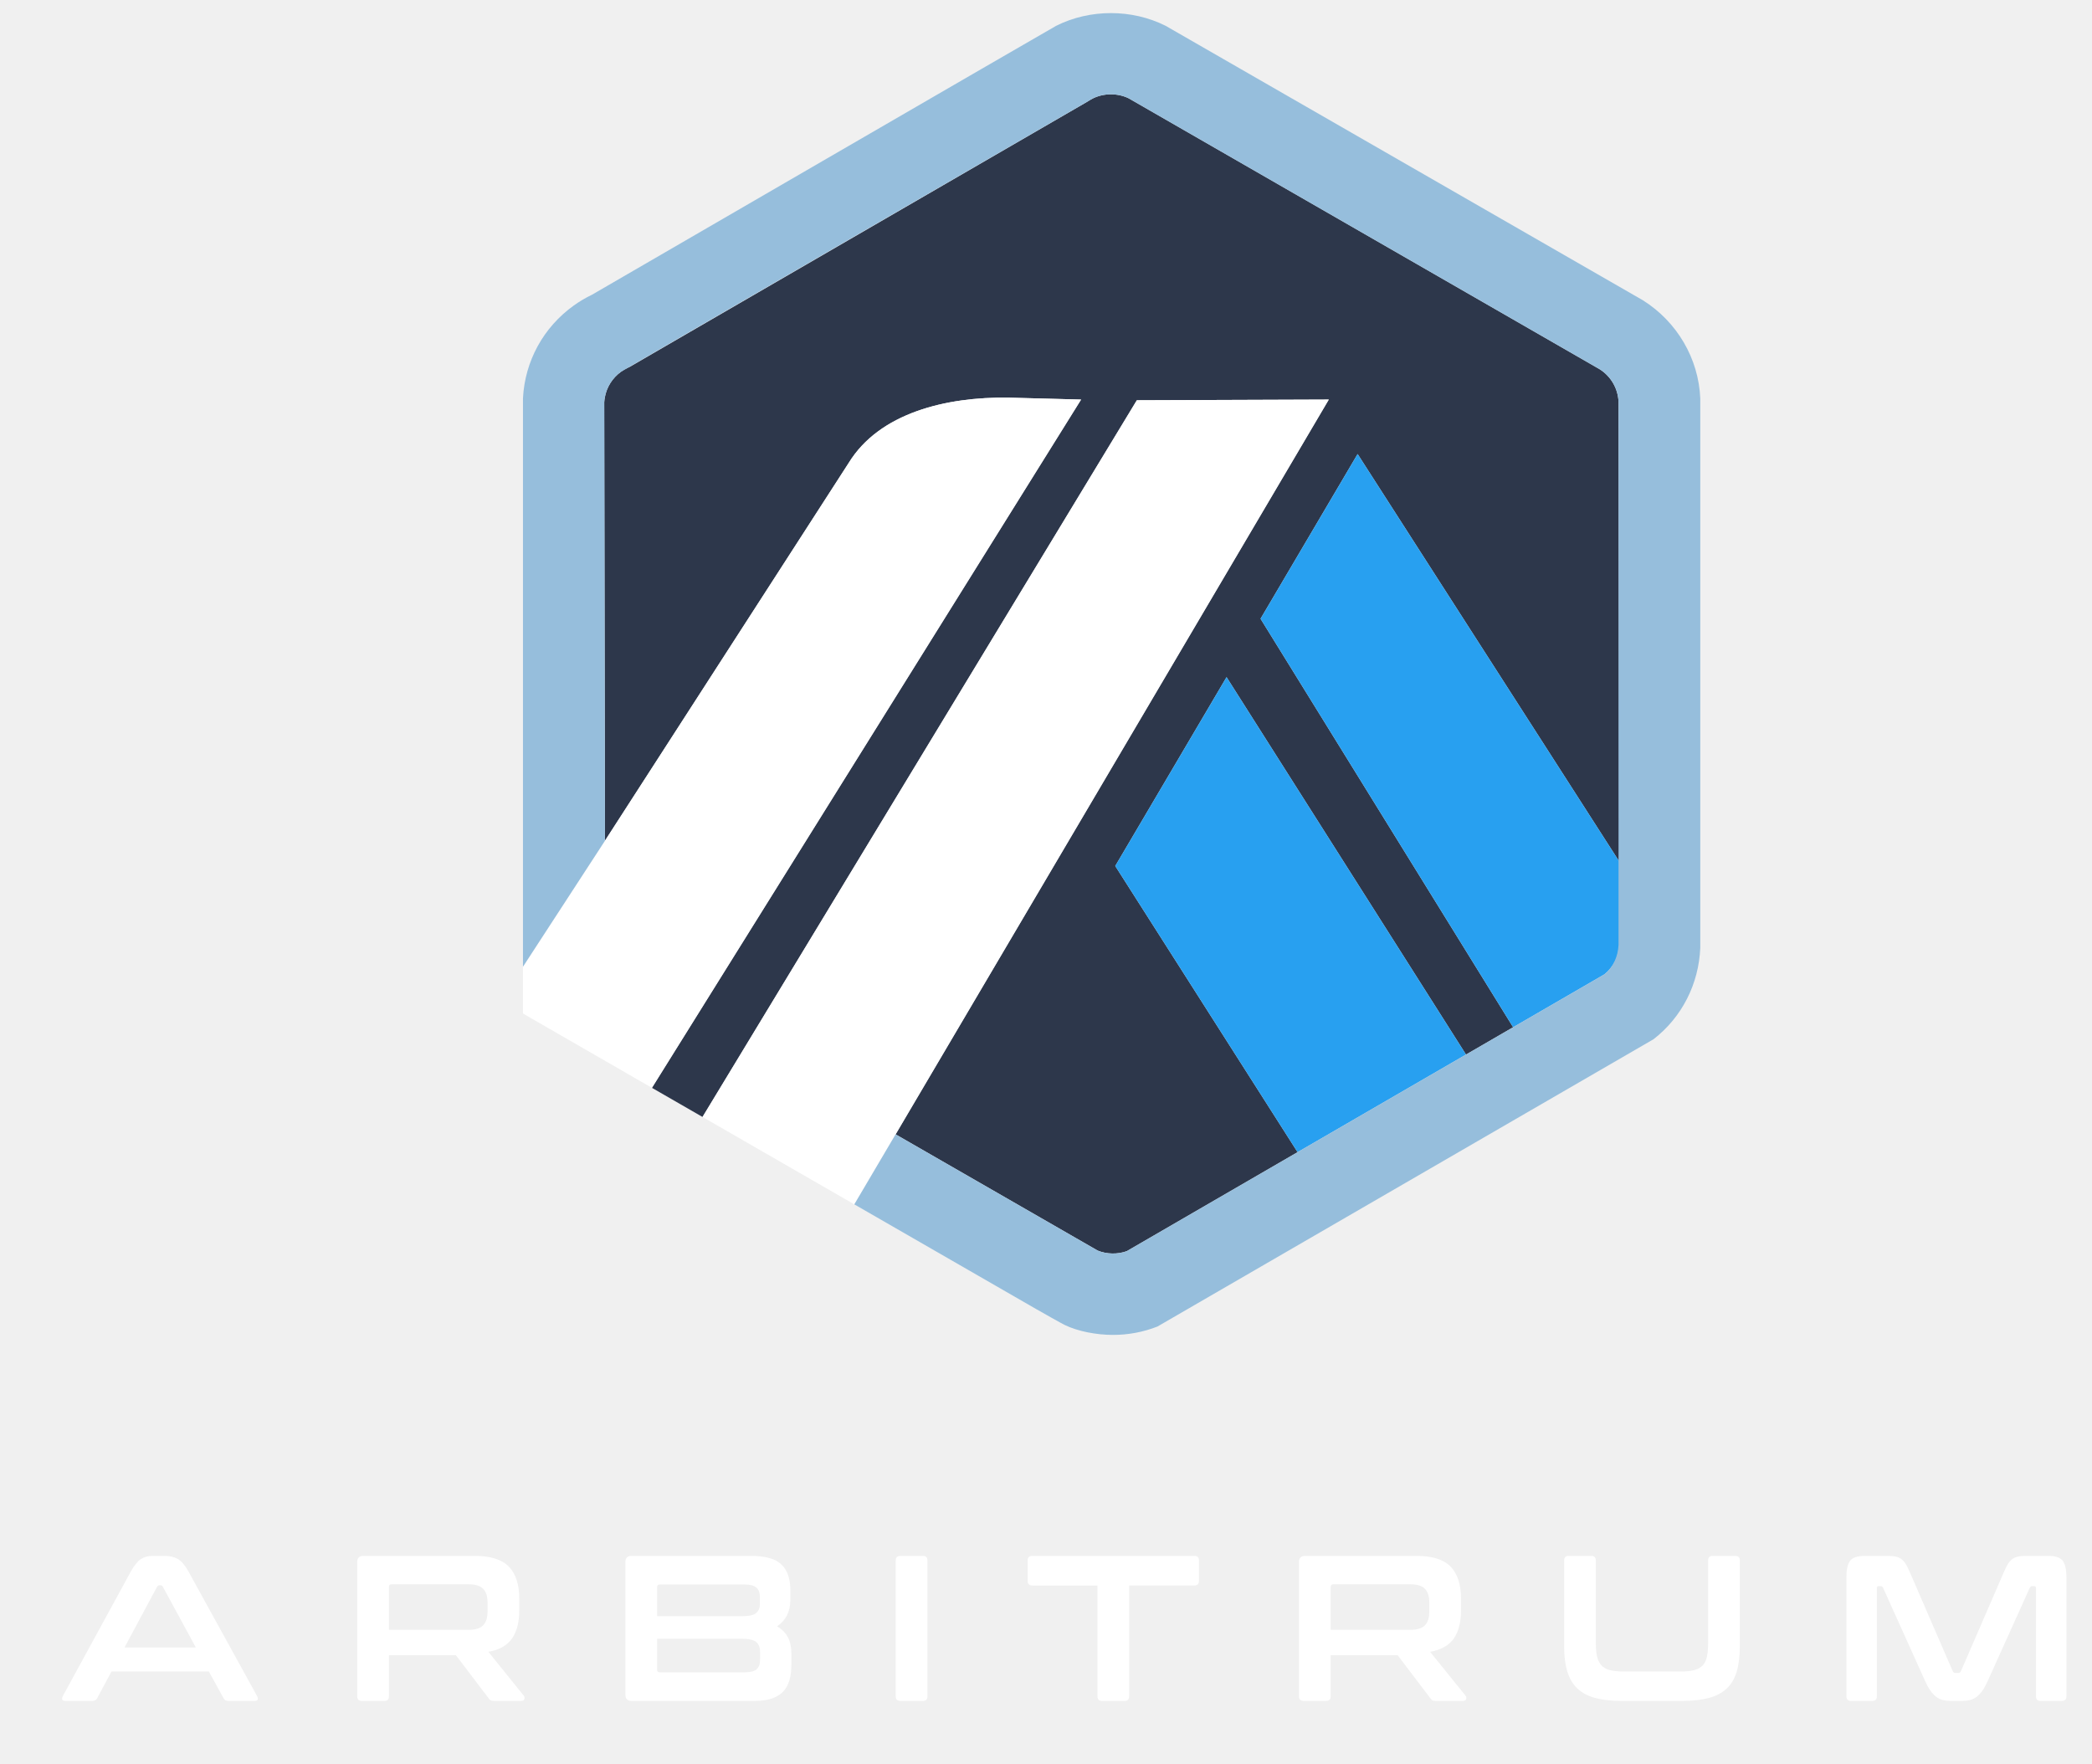
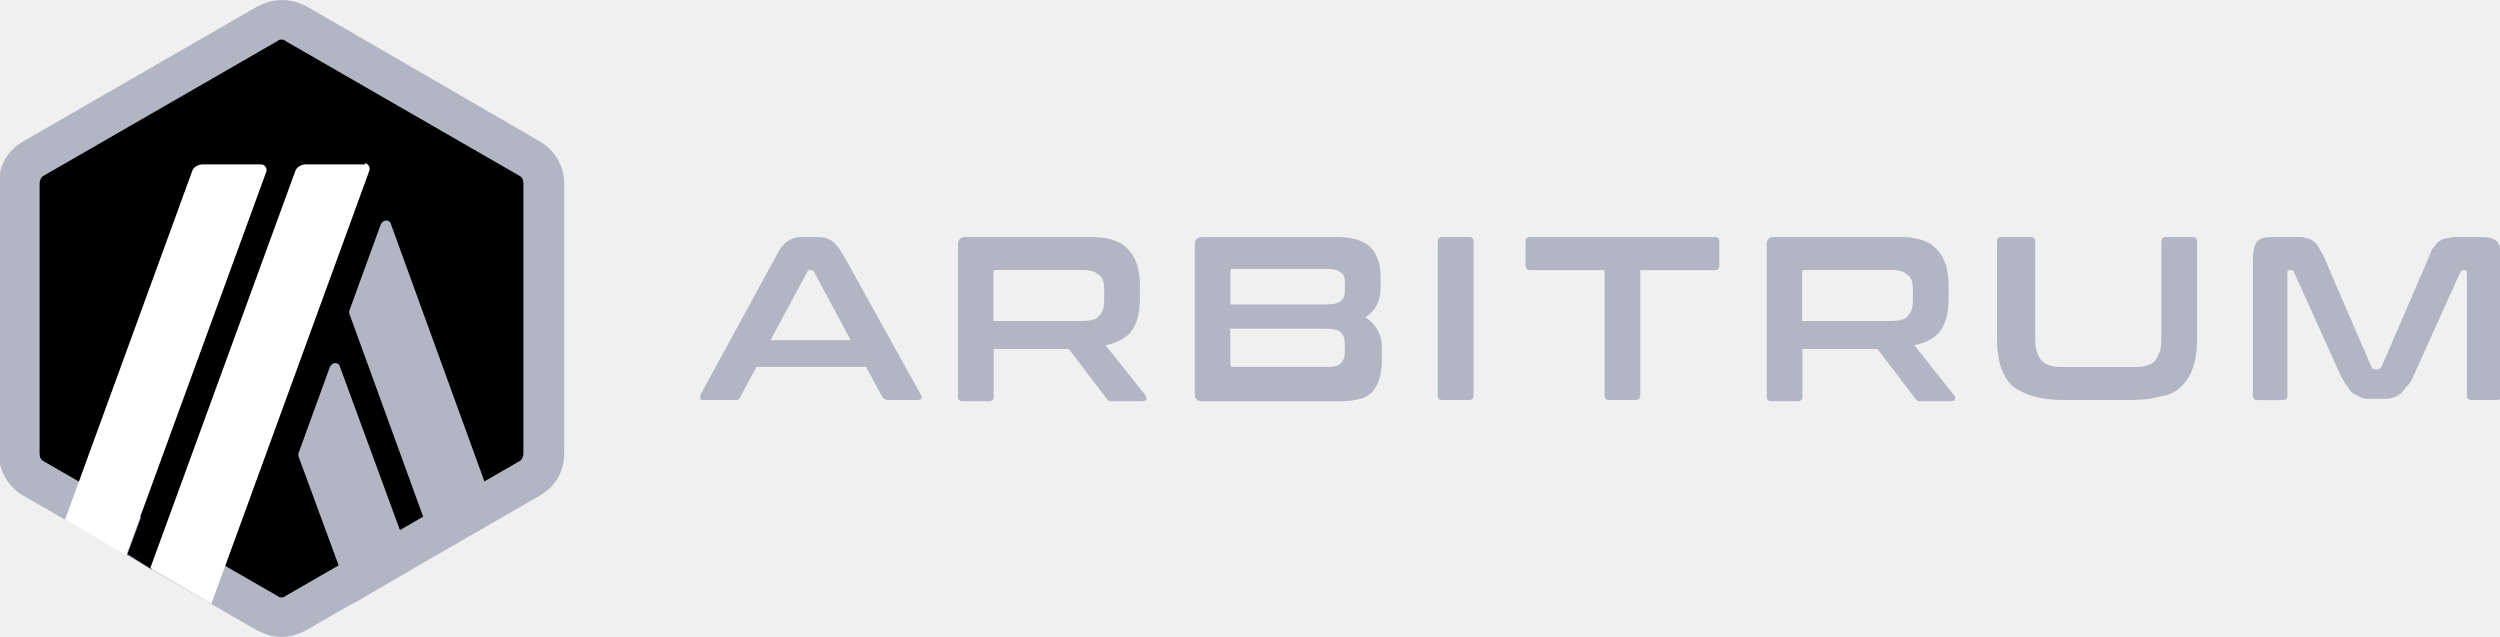
- <svg xmlns="http://www.w3.org/2000/svg" version="1.1" x="0px" y="0px" viewBox="50 50 510 430" enable-background="new 0 0 622 518" xml:space="preserve">
-   <g id="Background">
- </g>
-   <g id="Logos_and_symbols">
-     <g id="SYMBOL_VER_3">
- 	</g>
-     <g id="SYMBOL_VER_3_3_">
- 	</g>
-     <g id="SYMBOL_VER_4">
- 	</g>
-     <g id="SYMBOL_VER_4_1_">
-       <g id="SYMBOL_VER_4_3_">
- 		</g>
-     </g>
-     <g id="SYMBOL_VER_5_1_">
- 	</g>
-     <g id="off_2_1_">
- 	</g>
-     <g id="VER_3_1_">
-       <g id="SYMBOL_VER_2_1_">
- 		</g>
-     </g>
-     <g id="VER_3">
-       <g id="SYMBOL_VER_2">
- 		</g>
-     </g>
-     <g id="off_2">
- 	</g>
-     <g id="SYMBOL_VER_5">
- 	</g>
-     <g id="SYMBOL_VER_1">
- 	</g>
-     <g id="SYMBOL_VER_1_1_">
- 	</g>
-     <g id="SYMBOL_VER_1-1_3_">
- 	</g>
-     <g id="SYMBOL_VER_1-1_2_">
- 	</g>
-     <g id="SYMBOL_VER_1-1">
- 	</g>
-     <g id="SYMBOL_VER_1-1_1_">
-       <g id="_x31_-3">
- 		</g>
-       <g id="Symbol_-_Original_14_">
- 		</g>
-       <g id="Symbol_-_Original_13_">
- 		</g>
-       <g id="Symbol_-_Original_6_">
- 		</g>
-       <g id="Symbol_-_Original_4_">
- 		</g>
-       <g id="One_color_version_-_White_3_">
-         <g id="Symbol_-_Original_15_">
- 			</g>
+ <svg xmlns="http://www.w3.org/2000/svg" version="1.1" id="Layer_1" x="0px" y="0px" viewBox="0 0 2500 637" style="enable-background:new 0 0 2500 637;" xml:space="preserve">
+   <style type="text/css">
+ 	.st0{fill:#;}
+ 	.st1{fill:#B1B5C4;}
+ 	.st2{fill:#B1B5C4;}
+ 	.st3{fill:#FFFFFF;}
+ 	.st4{fill:#B1B5C4;}
+ 
+ </style>
+   <g id="Layer_x0020_1">
+     <g id="_2405611885616">
+       <g>
+         <g>
+           <path class="st0" d="M21.7,193.7v249.6c0,15.3,8.9,30.6,21.7,38.2l216.5,124.8c14,7.6,30.6,7.6,44.6,0l216.5-124.8      c14-7.6,21.7-22.9,21.7-38.2V193.7c0-15.3-8.9-30.6-21.7-38.2L304.4,30.7c-14-7.6-30.6-7.6-44.6,0L43.3,155.5      C29.3,163.1,21.7,178.4,21.7,193.7z" />
+           <g>
+             <g>
+               <g>
+                 <path class="st1" d="M329.9,366.9L299.3,451c-1.3,2.5-1.3,5.1,0,7.6l53.5,145.2l61.1-35.7L340,366.9         C338.8,361.8,332.4,361.8,329.9,366.9z" />
+               </g>
+               <g>
+                 <path class="st1" d="M391,224.3c-1.3-5.1-7.6-5.1-10.2,0l-30.6,84.1c-1.3,2.5-1.3,5.1,0,7.6l86.6,238.2l61.1-35.7L391,224.3z         " />
+               </g>
+             </g>
+           </g>
+           <g>
+             <path class="st2" d="M281.5,39.6c1.3,0,2.5,0,3.8,1.3l234.3,135c2.5,1.3,3.8,3.8,3.8,7.6v270c0,2.5-1.3,6.4-3.8,7.6l-234.3,135       c-1.3,1.3-2.5,1.3-3.8,1.3c-1.3,0-2.5,0-3.8-1.3l-234.3-135c-2.5-1.3-3.8-3.8-3.8-7.6v-270c0-2.5,1.3-6.4,3.8-7.6l234.3-135       C278.9,39.6,280.2,39.6,281.5,39.6L281.5,39.6z M281.5,0.1c-8.9,0-16.6,2.5-24.2,6.4l-234.3,135c-15.3,8.9-24.2,24.2-24.2,42       v270c0,16.6,8.9,33.1,24.2,42l234.3,135c7.6,3.8,15.3,6.4,24.2,6.4c8.9,0,16.6-2.5,24.2-6.4l234.3-135       c15.3-8.9,24.2-24.2,24.2-42v-270c0-16.6-8.9-33.1-24.2-42L306.9,6.5c-7.6-3.8-15.3-6.4-24.2-6.4l0,0H281.5z" />
+           </g>
+           <polygon class="st0" points="127.4,554.1 149,495.5 192.3,531.2 151.6,569.4     " />
+           <g>
+             <path class="st3" d="M262.4,164.4h-59.9c-3.8,0-8.9,2.5-10.2,6.4L65,519.7l61.1,35.7L266.2,172c1.3-3.8-1.3-7.6-5.1-7.6H262.4z       " />
+             <path class="st3" d="M365.5,164.4h-59.9c-3.8,0-8.9,2.5-10.2,6.4L150.3,568.1l61.1,35.7l157.9-433c1.3-3.8-1.3-7.6-5.1-7.6       L365.5,164.4z" />
+           </g>
+         </g>
+         <g>
+           <g>
+             <path class="st4" d="M816.4,237c6.4,0,11.5,1.3,15.3,3.8s7.6,7.6,11.5,14l77.7,140.1c1.3,1.3,1.3,2.5,0,3.8       c0,1.3-1.3,1.3-3.8,1.3h-29.3c-2.5,0-3.8-1.3-5.1-2.5L866,366.9H756.5l-16.6,30.6c-1.3,2.5-2.5,2.5-5.1,2.5h-30.6       c-2.5,0-3.8,0-3.8-1.3s0-2.5,0-3.8l76.4-140.1c3.8-7.6,7.6-11.5,11.5-14s7.6-3.8,12.7-3.8h14H816.4z M770.5,340.2h80.2       l-36.9-68.8c-1.3-1.3-1.3-1.3-2.5-1.3H810c-1.3,0-2.5,0-2.5,1.3L770.5,340.2z" />
+             <path class="st4" d="M1090.2,237c17.8,0,30.6,3.8,38.2,12.7c7.6,7.6,11.5,20.4,11.5,35.7v12.7c0,14-2.5,24.2-7.6,31.8       s-14,12.7-26.7,15.3l39.5,49.7c1.3,1.3,1.3,2.5,1.3,3.8s-1.3,2.5-3.8,2.5h-30.6c-2.5,0-3.8,0-3.8-1.3c-1.3,0-1.3-1.3-2.5-2.5       l-36.9-48.4h-75.1v47.1c0,3.8-1.3,5.1-5.1,5.1h-25.5c-3.8,0-5.1-1.3-5.1-5.1V244.6c0-5.1,2.5-7.6,7.6-7.6h126.1l0,0H1090.2z        M993.4,321h89.1c7.6,0,14-1.3,16.6-5.1c3.8-3.8,5.1-8.9,5.1-15.3v-10.2c0-7.6-1.3-12.7-5.1-15.3c-3.8-3.8-8.9-5.1-16.6-5.1       h-86.6c-2.5,0-2.5,1.3-2.5,2.5V321z" />
+             <path class="st4" d="M1336,237c16.6,0,28,3.8,34.4,10.2c6.4,6.4,10.2,16.6,10.2,29.3v11.5c0,12.7-5.1,22.9-15.3,29.3       c10.2,6.4,16.6,16.6,16.6,30.6v14c0,6.4-1.3,11.5-2.5,16.6s-3.8,8.9-6.4,12.7c-3.8,3.8-7.6,6.4-12.7,7.6       c-5.1,1.3-11.5,2.5-19.1,2.5h-138.8c-5.1,0-7.6-2.5-7.6-7.6v-149c0-5.1,2.5-7.6,7.6-7.6h135l0,0H1336z M1230.3,304.5h95.5       c7.6,0,12.7-1.3,15.3-3.8s3.8-5.1,3.8-10.2v-7.6c0-5.1-1.3-8.9-3.8-10.2c-2.5-2.5-7.6-3.8-12.7-3.8h-95.5       c-2.5,0-2.5,1.3-2.5,2.5V304.5L1230.3,304.5z M1230.3,330v34.4c0,2.5,1.3,2.5,2.5,2.5h95.5c6.4,0,10.2-1.3,12.7-3.8       s3.8-6.4,3.8-10.2V344c0-5.1-1.3-8.9-3.8-11.5s-7.6-3.8-16.6-3.8H1229l0,0L1230.3,330z" />
+             <path class="st4" d="M1468.4,237c3.8,0,5.1,1.3,5.1,5.1v152.8c0,3.8-1.3,5.1-5.1,5.1h-25.5c-3.8,0-5.1-1.3-5.1-5.1V242.1       c0-3.8,1.3-5.1,5.1-5.1H1468.4z" />
+             <path class="st4" d="M1714.2,237c3.8,0,5.1,1.3,5.1,5.1V265c0,3.8-1.3,5.1-5.1,5.1h-73.9v124.8c0,3.8-1.3,5.1-5.1,5.1h-25.5       c-3.8,0-5.1-1.3-5.1-5.1V270.1h-73.9c-3.8,0-5.1-1.3-5.1-5.1v-22.9c0-3.8,1.3-5.1,5.1-5.1h182.1H1714.2z" />
+             <path class="st4" d="M1898.9,237c17.8,0,30.6,3.8,38.2,12.7c7.6,7.6,11.5,20.4,11.5,35.7v12.7c0,14-2.5,24.2-7.6,31.8       s-14,12.7-26.7,15.3l39.5,49.7c1.3,1.3,1.3,2.5,1.3,3.8s-1.3,2.5-3.8,2.5h-30.6c-2.5,0-3.8,0-3.8-1.3c-1.3,0-1.3-1.3-2.5-2.5       l-36.9-48.4h-75.1v47.1c0,3.8-1.3,5.1-5.1,5.1h-25.5c-3.8,0-5.1-1.3-5.1-5.1V244.6c0-5.1,2.5-7.6,7.6-7.6h126.1l0,0H1898.9z        M1802.1,321h89.1c7.6,0,14-1.3,16.6-5.1c3.8-3.8,5.1-8.9,5.1-15.3v-10.2c0-7.6-1.3-12.7-5.1-15.3c-3.8-3.8-8.9-5.1-16.6-5.1       h-86.6c-2.5,0-2.5,1.3-2.5,2.5V321L1802.1,321z" />
+             <path class="st4" d="M2030.1,237c3.8,0,5.1,1.3,5.1,5.1v93c0,6.4,0,11.5,1.3,15.3s2.5,7.6,5.1,10.2s5.1,3.8,8.9,5.1       c3.8,1.3,8.9,1.3,15.3,1.3h65c6.4,0,11.5,0,15.3-1.3c3.8-1.3,7.6-2.5,8.9-5.1c2.5-2.5,3.8-6.4,5.1-10.2       c1.3-3.8,1.3-8.9,1.3-15.3v-93c0-3.8,1.3-5.1,5.1-5.1h25.5c3.8,0,5.1,1.3,5.1,5.1v96.8c0,11.5-1.3,20.4-3.8,28       c-2.5,7.6-6.4,14-11.5,19.1s-11.5,8.9-20.4,10.2c-8.9,2.5-17.8,3.8-30.6,3.8h-67.5c-11.5,0-21.7-1.3-30.6-3.8       c-7.6-2.5-15.3-6.4-20.4-10.2c-5.1-5.1-8.9-11.5-11.5-19.1c-2.5-7.6-3.8-17.8-3.8-28v-96.8c0-3.8,1.3-5.1,5.1-5.1h25.5H2030.1z       " />
+             <path class="st4" d="M2297.5,237c3.8,0,6.4,0,8.9,1.3c2.5,0,5.1,1.3,6.4,2.5c1.3,1.3,3.8,2.5,5.1,5.1c1.3,2.5,2.5,5.1,5.1,8.9       l48.4,112.1c1.3,1.3,1.3,2.5,3.8,2.5h2.5c1.3,0,2.5-1.3,3.8-2.5l48.4-112.1c1.3-3.8,2.5-6.4,5.1-8.9c1.3-2.5,2.5-3.8,5.1-5.1       c1.3-1.3,3.8-2.5,6.4-2.5s5.1-1.3,8.9-1.3h25.5c7.6,0,14,1.3,16.6,5.1c2.5,3.8,3.8,10.2,3.8,19.1v133.7c0,3.8-1.3,5.1-5.1,5.1       H2472c-3.8,0-5.1-1.3-5.1-5.1V272.7c0-1.3-1.3-2.5-1.3-2.5h-2.5c-1.3,0-2.5,1.3-2.5,1.3l-47.1,104.4c-1.3,3.8-3.8,7.6-6.4,10.2       s-3.8,5.1-6.4,7.6c-2.5,1.3-5.1,3.8-7.6,3.8c-2.5,1.3-6.4,1.3-10.2,1.3h-11.5c-3.8,0-7.6,0-10.2-1.3s-5.1-2.5-7.6-3.8       s-3.8-3.8-6.4-7.6c-2.5-2.5-3.8-6.4-6.4-10.2l-47.1-104.4c0-1.3-1.3-1.3-2.5-1.3h-2.5c-1.3,0-1.3,1.3-1.3,2.5v122.3       c0,3.8-1.3,5.1-5.1,5.1H2258c-3.8,0-5.1-1.3-5.1-5.1V261.2c0-8.9,1.3-15.3,3.8-19.1c2.5-3.8,8.9-5.1,16.6-5.1h25.5H2297.5z" />
+           </g>
+         </g>
      </g>
-       <g id="One_color_version_-_White">
-         <g id="Symbol_-_Original">
- 			</g>
-       </g>
-       <g id="Symbol_-_Monochromatic_3_">
-         <g id="_x33__7_">
- 			</g>
-       </g>
-       <g id="Symbol_-_Monochromatic">
-         <g id="_x33__3_">
- 			</g>
-       </g>
-       <g id="_x33__2_">
- 		</g>
-       <g id="_x33__1_">
- 		</g>
-       <g id="_x33_">
- 		</g>
-       <g id="Symbol_-_Original_10_">
- 		</g>
-       <g id="Symbol_-_Original_1_">
- 		</g>
-       <g id="Symbol_-_Original_2_">
- 		</g>
-       <g id="_x34__1_">
- 		</g>
-       <g id="Symbol_-_Monochromatic_2_">
-         <g id="_x33__6_">
- 			</g>
-       </g>
-       <g id="One_color_version_-_White_2_">
-         <g id="Symbol_-_Original_11_">
- 			</g>
-       </g>
-       <g id="Symbol_-_Original_5_">
-         <g id="Symbol_-_Original_12_">
- 			</g>
-       </g>
-       <g id="One_color_version_-_White_1_">
-         <g id="Symbol_-_Original_9_">
- 			</g>
-       </g>
-     </g>
-     <g id="SYMBOL_VER_1_2_">
-       <g id="SYMBOL_VER_2_4_">
- 		</g>
-       <g id="SYMBOL_VER_2-1-1_1_">
- 		</g>
-       <g id="SYMBOL_VER_2-2-1_1_">
- 		</g>
-       <g id="SYMBOL_VER_2-3-1_4_">
- 		</g>
-       <g id="New_Symbol_1_">
-         <g id="SYMBOL_VER_2-3-1_3_">
- 			</g>
-       </g>
-       <g id="New_Symbol">
-         <g id="SYMBOL_VER_2-3-1_1_">
- 			</g>
-       </g>
-     </g>
-     <g id="SYMBOL_VER_2_2_">
- 	</g>
-     <g id="SYMBOL_VER_4_2_">
- 	</g>
-     <g id="SYMBOL_VER_3_2_">
- 	</g>
-     <g id="SYMBOL_VER_3_1_">
- 	</g>
-     <g id="SYMBOL_VER_1-1-1_1_">
- 	</g>
-     <g id="SYMBOL_VER_1-1-1">
- 	</g>
-     <g id="SYMBOL_VER_1-1-1_2_2_">
- 	</g>
-     <g id="SYMBOL_VER_1-1-1_2">
- 	</g>
-     <g id="SYMBOL_VER_1-1-1_2_1_">
- 	</g>
-     <g id="Symbol_-_Original_7_">
-       <path fill="#2D374B" d="M357.303,200.838l23.665-40.154l63.785,99.348l0.03,19.065l-0.208-131.197    c-0.151-3.207-1.854-6.141-4.571-7.871L325.167,73.973c-2.686-1.32-6.093-1.306-8.774,0.041c-0.362,0.182-0.703,0.379-1.028,0.594    l-0.4,0.252l-111.468,64.595l-0.433,0.196c-0.556,0.256-1.118,0.581-1.646,0.959c-2.113,1.516-3.517,3.757-3.971,6.271    c-0.068,0.381-0.118,0.769-0.142,1.16l0.175,106.913l59.413-92.087c7.48-12.211,23.778-16.144,38.907-15.93l17.757,0.469    L208.933,315.193l12.333,7.101l105.878-174.718l46.798-0.17L268.337,326.533l44.008,25.312l5.258,3.024    c2.224,0.904,4.846,0.949,7.089,0.14l116.451-67.485l-22.264,12.901L357.303,200.838z M366.332,330.877l-44.449-69.762    l27.133-46.042l58.375,92.009L366.332,330.877z" />
-       <polygon fill="#28A0F0" points="321.883,261.115 366.332,330.877 407.392,307.082 349.017,215.073   " />
-       <path fill="#28A0F0" d="M444.783,279.097l-0.03-19.065l-63.785-99.348l-23.665,40.154l61.576,99.587l22.264-12.901    c2.184-1.773,3.505-4.376,3.644-7.185L444.783,279.097z" />
-       <path fill="#FFFFFF" d="M177.492,297.077l31.44,18.116l104.624-167.787l-17.757-0.469c-15.129-0.214-31.426,3.719-38.907,15.93    l-59.413,92.087l-19.988,30.711V297.077z" />
-       <polygon fill="#FFFFFF" points="373.941,147.406 327.144,147.576 221.266,322.294 258.273,343.602 268.337,326.533   " />
-       <path fill="#96BEDC" d="M464.504,147.165c-0.391-9.787-5.69-18.747-13.991-23.963L334.171,56.297    c-8.211-4.135-18.469-4.14-26.693-0.003c-0.972,0.49-113.141,65.544-113.141,65.544c-1.552,0.744-3.047,1.631-4.454,2.637    c-7.41,5.311-11.927,13.563-12.391,22.63v138.561l19.988-30.711l-0.175-106.913c0.024-0.391,0.073-0.775,0.142-1.155    c0.451-2.516,1.856-4.76,3.971-6.276c0.528-0.378,114.612-66.414,114.975-66.596c2.682-1.347,6.089-1.361,8.774-0.041    l114.837,66.056c2.717,1.73,4.42,4.664,4.571,7.871v132.439c-0.139,2.809-1.249,5.411-3.433,7.185l-22.264,12.901l-11.487,6.657    l-41.06,23.795l-41.64,24.132c-2.243,0.81-4.865,0.765-7.089-0.14l-49.266-28.336l-10.064,17.068l44.274,25.491    c1.464,0.832,2.769,1.57,3.839,2.172c1.658,0.93,2.787,1.551,3.186,1.744c3.147,1.528,7.674,2.418,11.754,2.418    c3.741,0,7.388-0.687,10.84-2.039l120.945-70.043c6.942-5.378,11.026-13.489,11.394-22.276V147.165z" />
-     </g>
-     <g>
-       <path fill="#FFF" d="M90.158,429.297c1.279,0,2.356,0.261,3.231,0.782c0.876,0.522,1.734,1.541,2.577,3.057l16.719,30.357    c0.168,0.337,0.211,0.614,0.127,0.833c-0.084,0.22-0.328,0.328-0.732,0.328h-6.415c-0.572,0-0.959-0.219-1.162-0.656l-3.586-6.516    h-23.74l-3.486,6.516c-0.236,0.438-0.623,0.656-1.161,0.656h-6.565c-0.439,0-0.699-0.108-0.783-0.328    c-0.086-0.219-0.043-0.496,0.125-0.833l16.568-30.357c0.842-1.516,1.667-2.534,2.476-3.057c0.808-0.521,1.749-0.782,2.828-0.782    H90.158z M80.358,451.623h17.376l-8.031-14.8c-0.135-0.235-0.321-0.354-0.556-0.354h-0.303c-0.236,0-0.422,0.119-0.556,0.354    L80.358,451.623z" />
-       <path fill="#FFF" d="M165.727,429.297c3.872,0,6.65,0.876,8.335,2.627c1.683,1.751,2.525,4.344,2.525,7.778v2.879    c0,2.896-0.59,5.187-1.768,6.87c-1.18,1.684-3.1,2.761-5.759,3.232l8.638,10.709c0.168,0.169,0.218,0.421,0.151,0.757    c-0.068,0.337-0.338,0.505-0.808,0.505h-6.517c-0.438,0-0.742-0.05-0.909-0.15c-0.169-0.102-0.337-0.27-0.505-0.506l-7.981-10.506    h-16.315v10.051c0,0.742-0.371,1.111-1.111,1.111h-5.455c-0.774,0-1.162-0.369-1.162-1.111v-32.73    c0-1.011,0.506-1.516,1.517-1.516H165.727z M144.815,447.329h19.347c1.717,0,2.93-0.37,3.636-1.111    c0.708-0.74,1.062-1.868,1.062-3.384v-2.122c0-1.515-0.354-2.644-1.062-3.384c-0.706-0.74-1.919-1.111-3.636-1.111h-18.69    c-0.438,0-0.656,0.202-0.656,0.606V447.329z" />
-       <path fill="#FFF" d="M233.074,429.297c3.47,0,5.936,0.69,7.4,2.071c1.466,1.38,2.197,3.468,2.197,6.263v2.425    c0,2.829-1.077,4.967-3.231,6.415c2.322,1.347,3.484,3.52,3.484,6.516v2.93c0,1.348-0.152,2.561-0.455,3.638    s-0.8,1.994-1.489,2.753c-0.69,0.757-1.608,1.338-2.753,1.742c-1.146,0.404-2.56,0.605-4.244,0.605H203.98    c-1.011,0-1.517-0.505-1.517-1.515v-32.327c0-1.011,0.506-1.516,1.517-1.516H233.074z M210.192,443.995h20.711    c1.684,0,2.828-0.252,3.435-0.757c0.605-0.506,0.909-1.246,0.909-2.224v-1.717c0-1.044-0.295-1.81-0.884-2.299    c-0.59-0.487-1.54-0.731-2.854-0.731h-20.66c-0.438,0-0.657,0.22-0.657,0.656V443.995z M210.192,449.501v7.526    c0,0.438,0.219,0.657,0.657,0.657h20.71c1.348,0,2.307-0.245,2.879-0.732c0.573-0.487,0.858-1.271,0.858-2.349v-1.92    c0-1.044-0.312-1.835-0.934-2.374c-0.624-0.538-1.776-0.809-3.46-0.809H210.192z" />
-       <path fill="#FFF" d="M274.984,429.297c0.741,0,1.112,0.37,1.112,1.111v33.135c0,0.742-0.371,1.111-1.112,1.111h-5.456    c-0.774,0-1.161-0.369-1.161-1.111v-33.135c0-0.741,0.387-1.111,1.161-1.111H274.984z" />
-       <path fill="#FFF" d="M341.133,429.297c0.774,0,1.162,0.37,1.162,1.111v4.949c0,0.775-0.388,1.162-1.162,1.162h-15.86v27.023    c0,0.742-0.371,1.111-1.112,1.111h-5.505c-0.741,0-1.11-0.369-1.11-1.111V436.52h-15.861c-0.775,0-1.162-0.387-1.162-1.162v-4.949    c0-0.741,0.387-1.111,1.162-1.111H341.133z" />
-       <path fill="#FFF" d="M395.311,429.297c3.873,0,6.652,0.876,8.336,2.627c1.683,1.751,2.525,4.344,2.525,7.778v2.879    c0,2.896-0.59,5.187-1.768,6.87c-1.18,1.684-3.1,2.761-5.759,3.232l8.638,10.709c0.168,0.169,0.218,0.421,0.15,0.757    c-0.067,0.337-0.336,0.505-0.807,0.505h-6.517c-0.438,0-0.741-0.05-0.909-0.15c-0.169-0.102-0.337-0.27-0.505-0.506l-7.981-10.506    H374.4v10.051c0,0.742-0.371,1.111-1.111,1.111h-5.455c-0.774,0-1.162-0.369-1.162-1.111v-32.73c0-1.011,0.506-1.516,1.517-1.516    H395.311z M374.4,447.329h19.347c1.717,0,2.93-0.37,3.636-1.111c0.708-0.74,1.062-1.868,1.062-3.384v-2.122    c0-1.515-0.354-2.644-1.062-3.384c-0.706-0.74-1.919-1.111-3.636-1.111h-18.69c-0.438,0-0.656,0.202-0.656,0.606V447.329z" />
-       <path fill="#FFF" d="M437.928,429.297c0.74,0,1.111,0.37,1.111,1.111v20.154c0,1.347,0.109,2.467,0.328,3.358    c0.219,0.893,0.582,1.6,1.086,2.121c0.506,0.523,1.188,0.894,2.047,1.111c0.858,0.22,1.944,0.329,3.258,0.329h13.991    c1.313,0,2.399-0.109,3.258-0.329c0.859-0.218,1.54-0.588,2.046-1.111c0.505-0.521,0.859-1.229,1.061-2.121    c0.202-0.892,0.303-2.012,0.303-3.358v-20.154c0-0.741,0.371-1.111,1.111-1.111h5.506c0.74,0,1.111,0.37,1.111,1.111v20.911    c0,2.425-0.252,4.487-0.758,6.188c-0.504,1.7-1.321,3.081-2.449,4.142c-1.129,1.061-2.593,1.827-4.395,2.298    c-1.801,0.473-3.982,0.707-6.541,0.707h-14.547c-2.561,0-4.731-0.234-6.517-0.707c-1.785-0.471-3.242-1.237-4.369-2.298    c-1.128-1.061-1.954-2.441-2.476-4.142c-0.521-1.701-0.783-3.764-0.783-6.188v-20.911c0-0.741,0.387-1.111,1.162-1.111H437.928z" />
-       <path fill="#FFF" d="M510.125,429.297c0.741,0,1.38,0.05,1.919,0.151c0.539,0.101,1.011,0.295,1.414,0.581    c0.405,0.286,0.766,0.674,1.086,1.162c0.319,0.487,0.648,1.136,0.986,1.944l10.506,24.245c0.133,0.304,0.371,0.455,0.707,0.455    h0.605c0.337,0,0.573-0.151,0.708-0.455l10.506-24.245c0.337-0.809,0.665-1.457,0.985-1.944c0.319-0.488,0.682-0.876,1.085-1.162    c0.405-0.286,0.867-0.48,1.39-0.581c0.522-0.102,1.153-0.151,1.895-0.151h5.405c1.75,0,2.929,0.396,3.534,1.187    c0.607,0.792,0.91,2.147,0.91,4.066v28.993c0,0.742-0.387,1.111-1.161,1.111h-5.151c-0.742,0-1.112-0.369-1.112-1.111v-26.367    c0-0.336-0.135-0.505-0.405-0.505h-0.454c-0.337,0-0.556,0.136-0.657,0.404l-10.202,22.63c-0.403,0.908-0.817,1.676-1.238,2.298    c-0.421,0.624-0.875,1.137-1.362,1.54c-0.489,0.404-1.045,0.691-1.668,0.859c-0.623,0.169-1.355,0.252-2.197,0.252h-2.424    c-0.844,0-1.575-0.083-2.197-0.252c-0.624-0.168-1.18-0.455-1.668-0.859c-0.488-0.403-0.943-0.916-1.363-1.54    c-0.421-0.622-0.833-1.39-1.237-2.298l-10.204-22.63c-0.101-0.269-0.319-0.404-0.656-0.404h-0.455    c-0.27,0-0.403,0.169-0.403,0.505v26.367c0,0.742-0.371,1.111-1.111,1.111h-5.152c-0.774,0-1.162-0.369-1.162-1.111V434.55    c0-1.919,0.304-3.274,0.909-4.066c0.607-0.79,1.801-1.187,3.587-1.187H510.125z" />
-     </g>
-     <g id="Symbol_-_Original_8_">
- 	</g>
-     <g id="SYMBOL_VER_2-1-1">
- 	</g>
-     <g id="SYMBOL_VER_2-2-1">
- 	</g>
-     <g id="SYMBOL_VER_2-3-1">
- 	</g>
-     <g id="SYMBOL_VER_5-1_1_">
- 	</g>
-     <g id="SYMBOL_VER_5-1">
- 	</g>
-     <g id="SYMBOL_VER_5-2_1_">
- 	</g>
-     <g id="SYMBOL_VER_5-2">
- 	</g>
-     <g id="Symbol_-_Monochromatic_1_">
-       <g id="_x33__4_">
- 		</g>
    </g>
  </g>
</svg>
